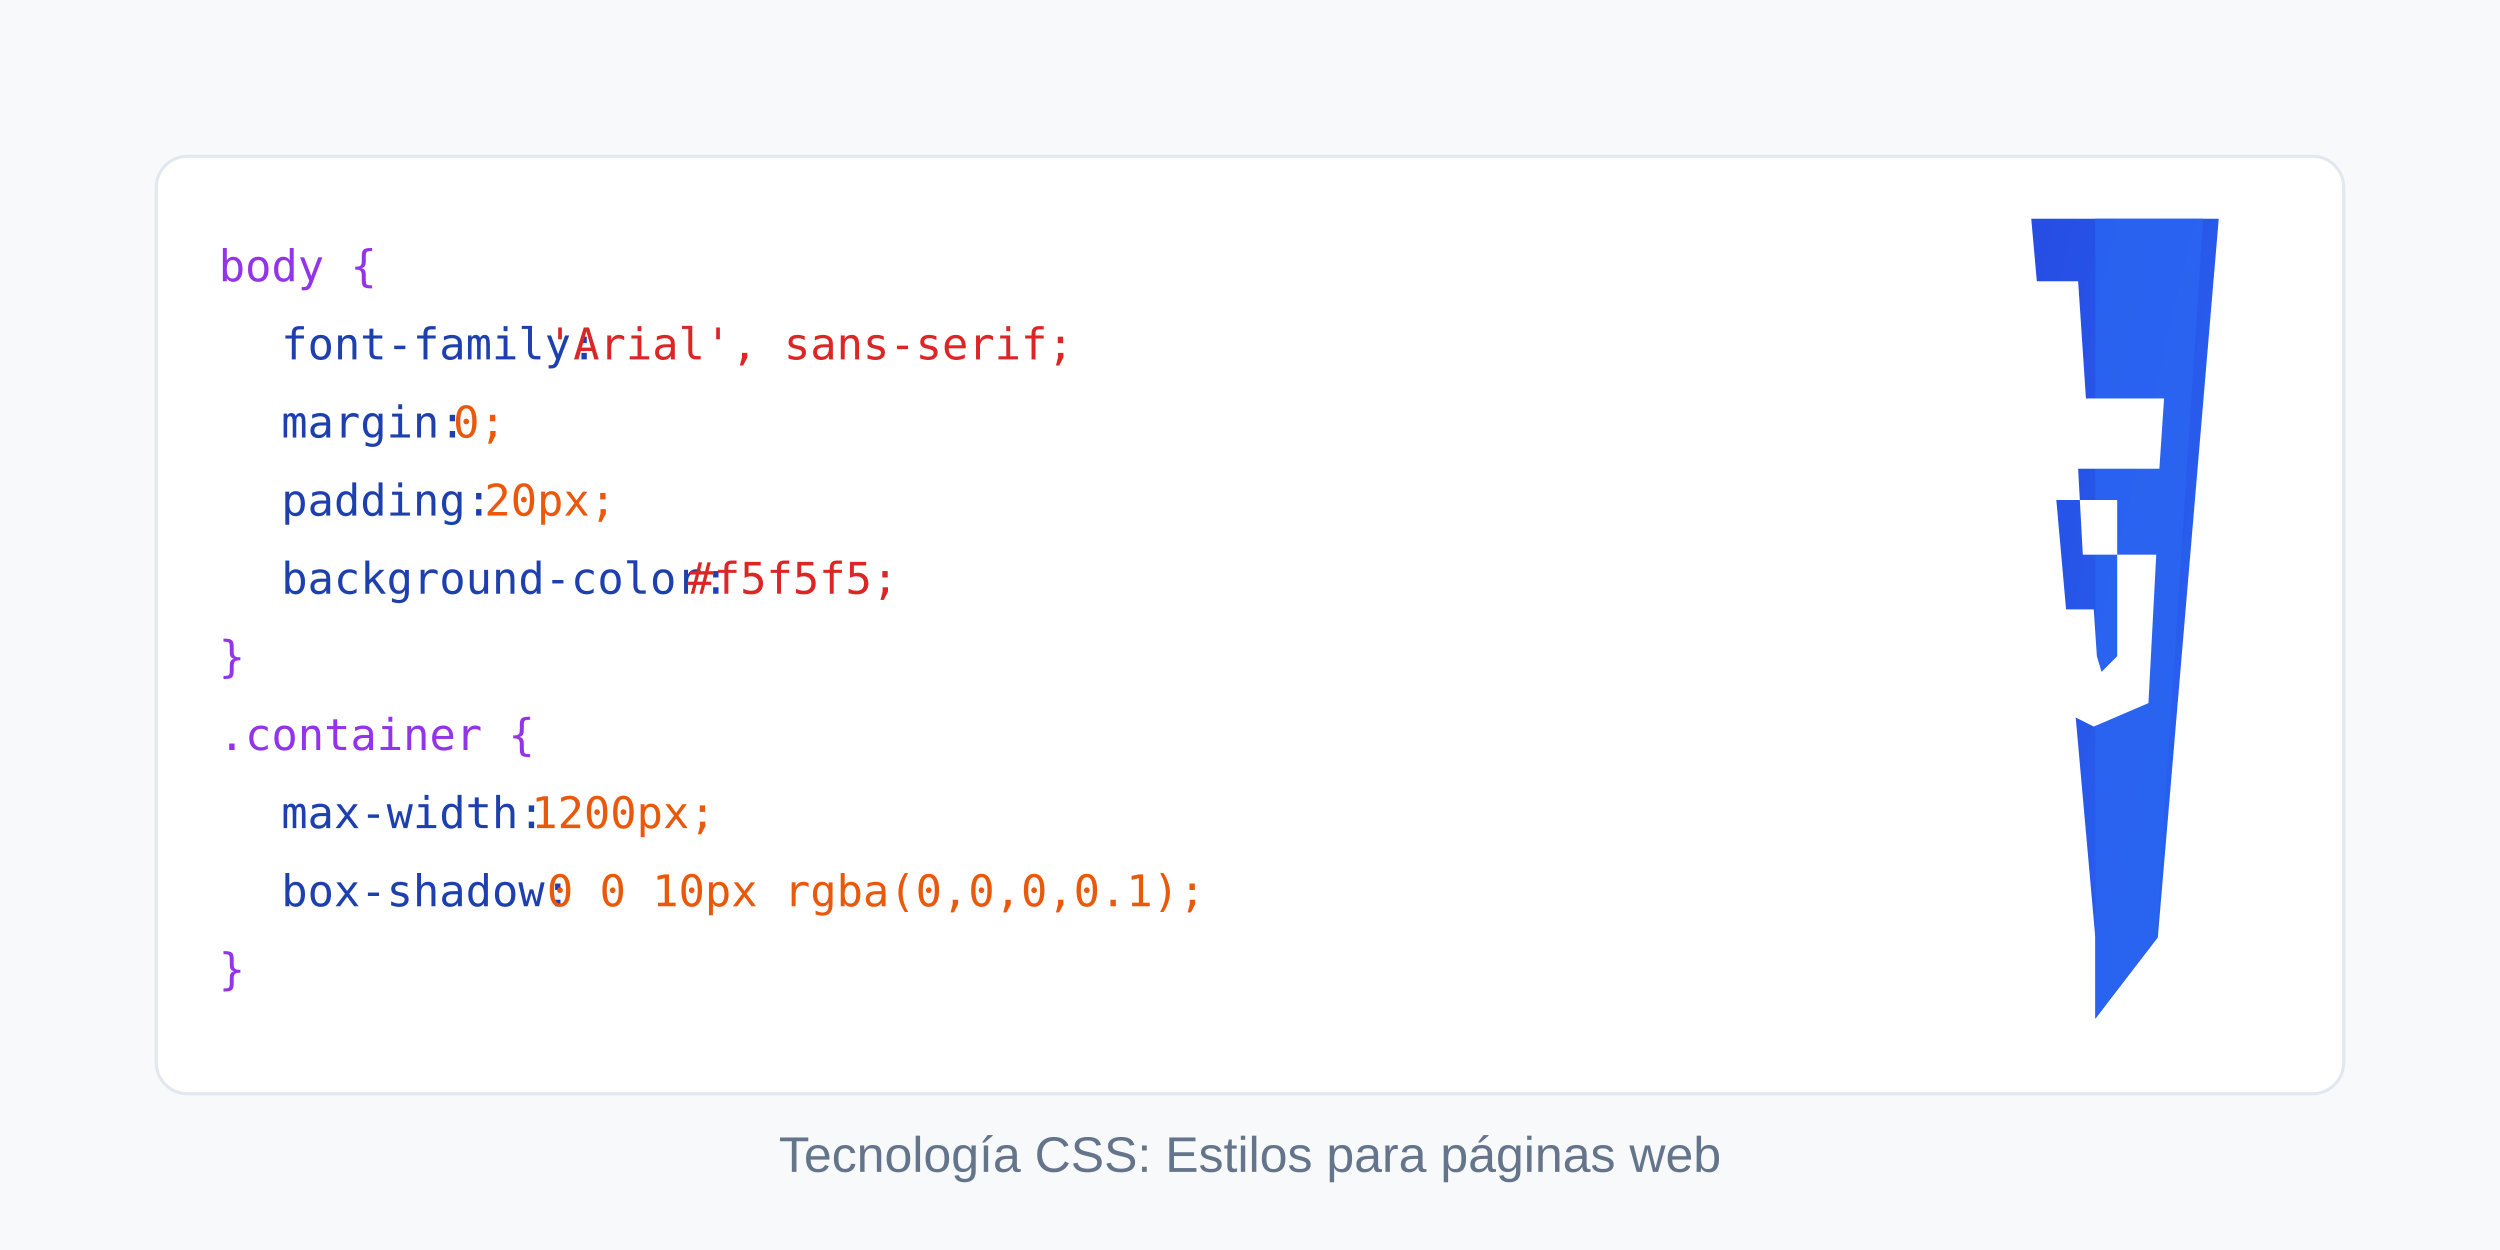
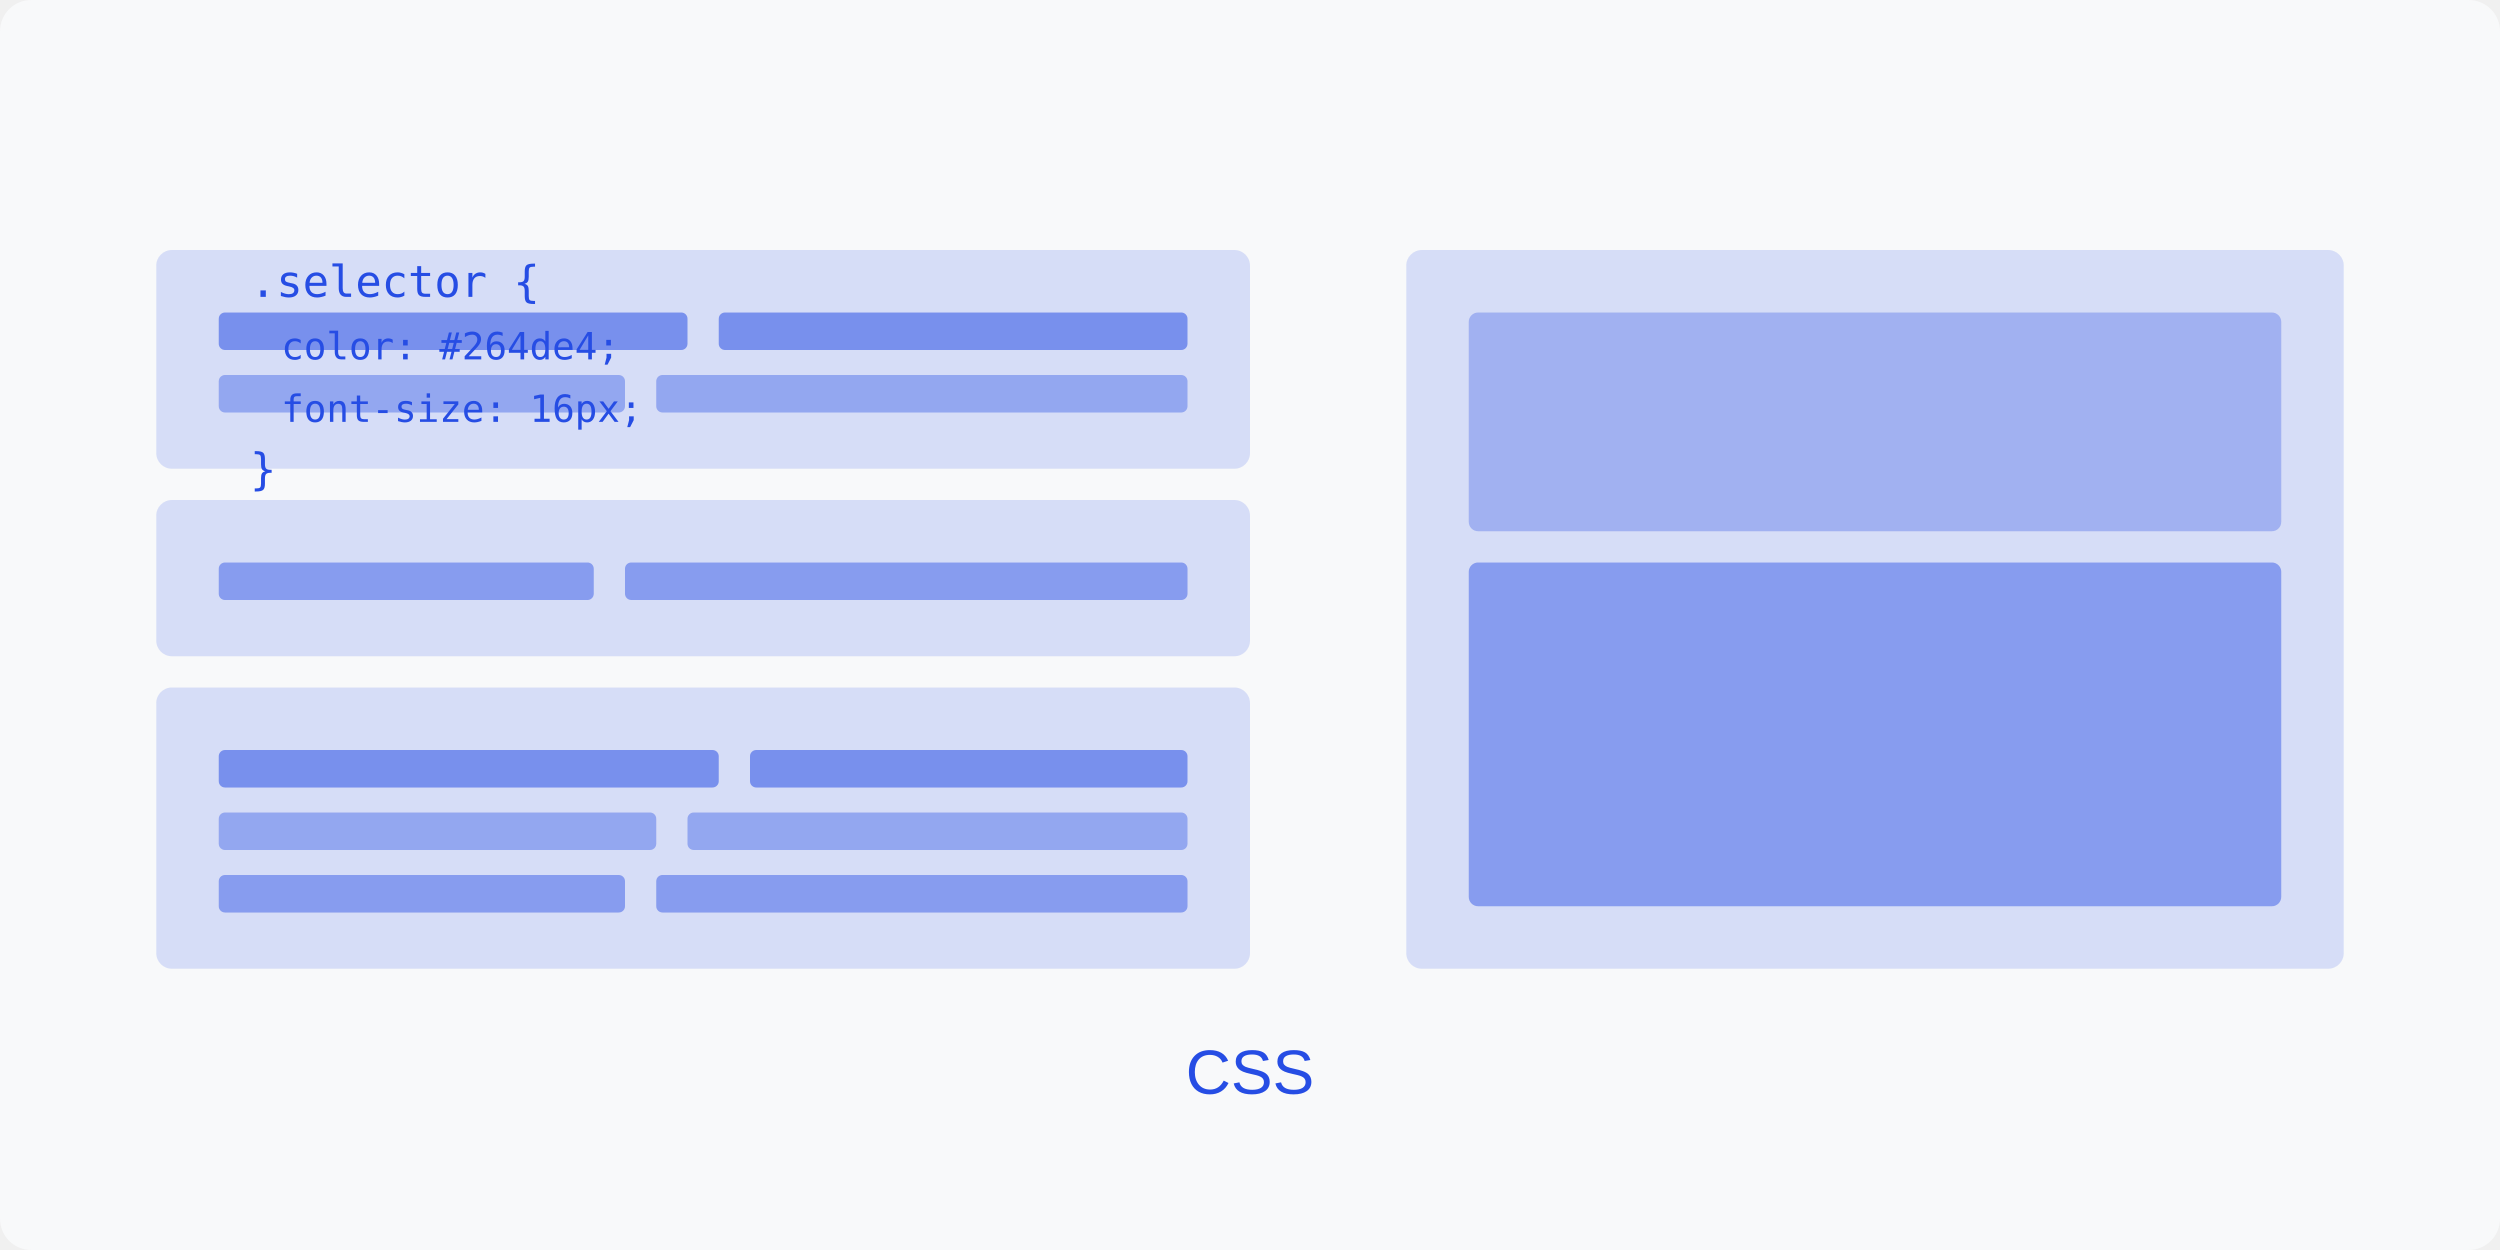
- <svg xmlns="http://www.w3.org/2000/svg" width="800" height="400">
-   <defs>
-     <linearGradient id="cssGradient" x1="0%" y1="0%" x2="100%" y2="100%">
-       <stop offset="0%" style="stop-color:#264de4;stop-opacity:1" />
-       <stop offset="100%" style="stop-color:#2965f1;stop-opacity:1" />
-     </linearGradient>
-   </defs>
-   <rect width="800" height="400" fill="#f8f9fa" />
-   <rect x="50" y="50" width="700" height="300" rx="10" fill="#ffffff" stroke="#e2e8f0" stroke-width="1" />
-   <text x="70" y="90" font-family="Consolas, monospace" font-size="14" fill="#9333ea">body {</text>
-   <text x="90" y="115" font-family="Consolas, monospace" font-size="14" fill="#1e40af">  font-family:</text>
-   <text x="175" y="115" font-family="Consolas, monospace" font-size="14" fill="#dc2626"> 'Arial', sans-serif;</text>
-   <text x="90" y="140" font-family="Consolas, monospace" font-size="14" fill="#1e40af">  margin:</text>
-   <text x="145" y="140" font-family="Consolas, monospace" font-size="14" fill="#ea580c"> 0;</text>
-   <text x="90" y="165" font-family="Consolas, monospace" font-size="14" fill="#1e40af">  padding:</text>
-   <text x="155" y="165" font-family="Consolas, monospace" font-size="14" fill="#ea580c"> 20px;</text>
-   <text x="90" y="190" font-family="Consolas, monospace" font-size="14" fill="#1e40af">  background-color:</text>
-   <text x="220" y="190" font-family="Consolas, monospace" font-size="14" fill="#dc2626"> #f5f5f5;</text>
-   <text x="70" y="215" font-family="Consolas, monospace" font-size="14" fill="#9333ea">}</text>
-   <text x="70" y="240" font-family="Consolas, monospace" font-size="14" fill="#9333ea">.container {</text>
-   <text x="90" y="265" font-family="Consolas, monospace" font-size="14" fill="#1e40af">  max-width:</text>
-   <text x="170" y="265" font-family="Consolas, monospace" font-size="14" fill="#ea580c"> 1200px;</text>
-   <text x="90" y="290" font-family="Consolas, monospace" font-size="14" fill="#1e40af">  box-shadow:</text>
-   <text x="175" y="290" font-family="Consolas, monospace" font-size="14" fill="#ea580c"> 0 0 10px rgba(0,0,0,0.1);</text>
-   <text x="70" y="315" font-family="Consolas, monospace" font-size="14" fill="#9333ea">}</text>
-   <g transform="translate(650, 70) scale(0.5)">
-     <path d="M41,460 L0,0 L120,0 L81,460 L41,512 Z" fill="url(#cssGradient)" />
-     <path d="M41,460 L41,512 L80,460 L110,0 L41,0 Z" fill="#2965f1" opacity="0.8" />
-     <path d="M30,40 L35,115 L85,115 L82,160 L30,160 L33,215 L80,215 L75,310 L40,325 L10,310 L6,250 L40,250 L42,280 L45,290 L55,280 L55,180 L5,180 L0,40 Z" fill="#ffffff" />
+ <svg xmlns="http://www.w3.org/2000/svg" width="800" height="400" viewBox="0 0 800 400">
+   <rect width="800" height="400" fill="#f8f9fa" rx="10" ry="10" />
+   <g fill="#264de4" opacity="0.8">
+     <rect x="50" y="80" width="350" height="70" rx="5" opacity="0.2" />
+     <rect x="50" y="160" width="350" height="50" rx="5" opacity="0.2" />
+     <rect x="50" y="220" width="350" height="90" rx="5" opacity="0.2" />
+     <rect x="70" y="100" width="150" height="12" rx="2" opacity="0.7" />
+     <rect x="230" y="100" width="150" height="12" rx="2" opacity="0.7" />
+     <rect x="70" y="120" width="130" height="12" rx="2" opacity="0.5" />
+     <rect x="210" y="120" width="170" height="12" rx="2" opacity="0.5" />
+     <rect x="70" y="180" width="120" height="12" rx="2" opacity="0.6" />
+     <rect x="200" y="180" width="180" height="12" rx="2" opacity="0.6" />
+     <rect x="70" y="240" width="160" height="12" rx="2" opacity="0.7" />
+     <rect x="240" y="240" width="140" height="12" rx="2" opacity="0.7" />
+     <rect x="70" y="260" width="140" height="12" rx="2" opacity="0.5" />
+     <rect x="220" y="260" width="160" height="12" rx="2" opacity="0.5" />
+     <rect x="70" y="280" width="130" height="12" rx="2" opacity="0.6" />
+     <rect x="210" y="280" width="170" height="12" rx="2" opacity="0.6" />
+     <rect x="450" y="80" width="300" height="230" rx="5" opacity="0.2" />
+     <rect x="470" y="100" width="260" height="70" rx="3" opacity="0.4" />
+     <rect x="470" y="180" width="260" height="110" rx="3" opacity="0.6" />
  </g>
-   <text x="400" y="375" font-family="Arial, sans-serif" font-size="16" text-anchor="middle" fill="#64748b">
-     Tecnología CSS: Estilos para páginas web
+   <text x="80" y="95" font-family="monospace" font-size="14" fill="#264de4">.selector {</text>
+   <text x="90" y="115" font-family="monospace" font-size="12" fill="#264de4">  color: #264de4;</text>
+   <text x="90" y="135" font-family="monospace" font-size="12" fill="#264de4">  font-size: 16px;</text>
+   <text x="80" y="155" font-family="monospace" font-size="14" fill="#264de4">}</text>
+   <text x="400" y="350" font-family="Arial, sans-serif" font-size="20" text-anchor="middle" fill="#264de4">
+     CSS
  </text>
</svg>
